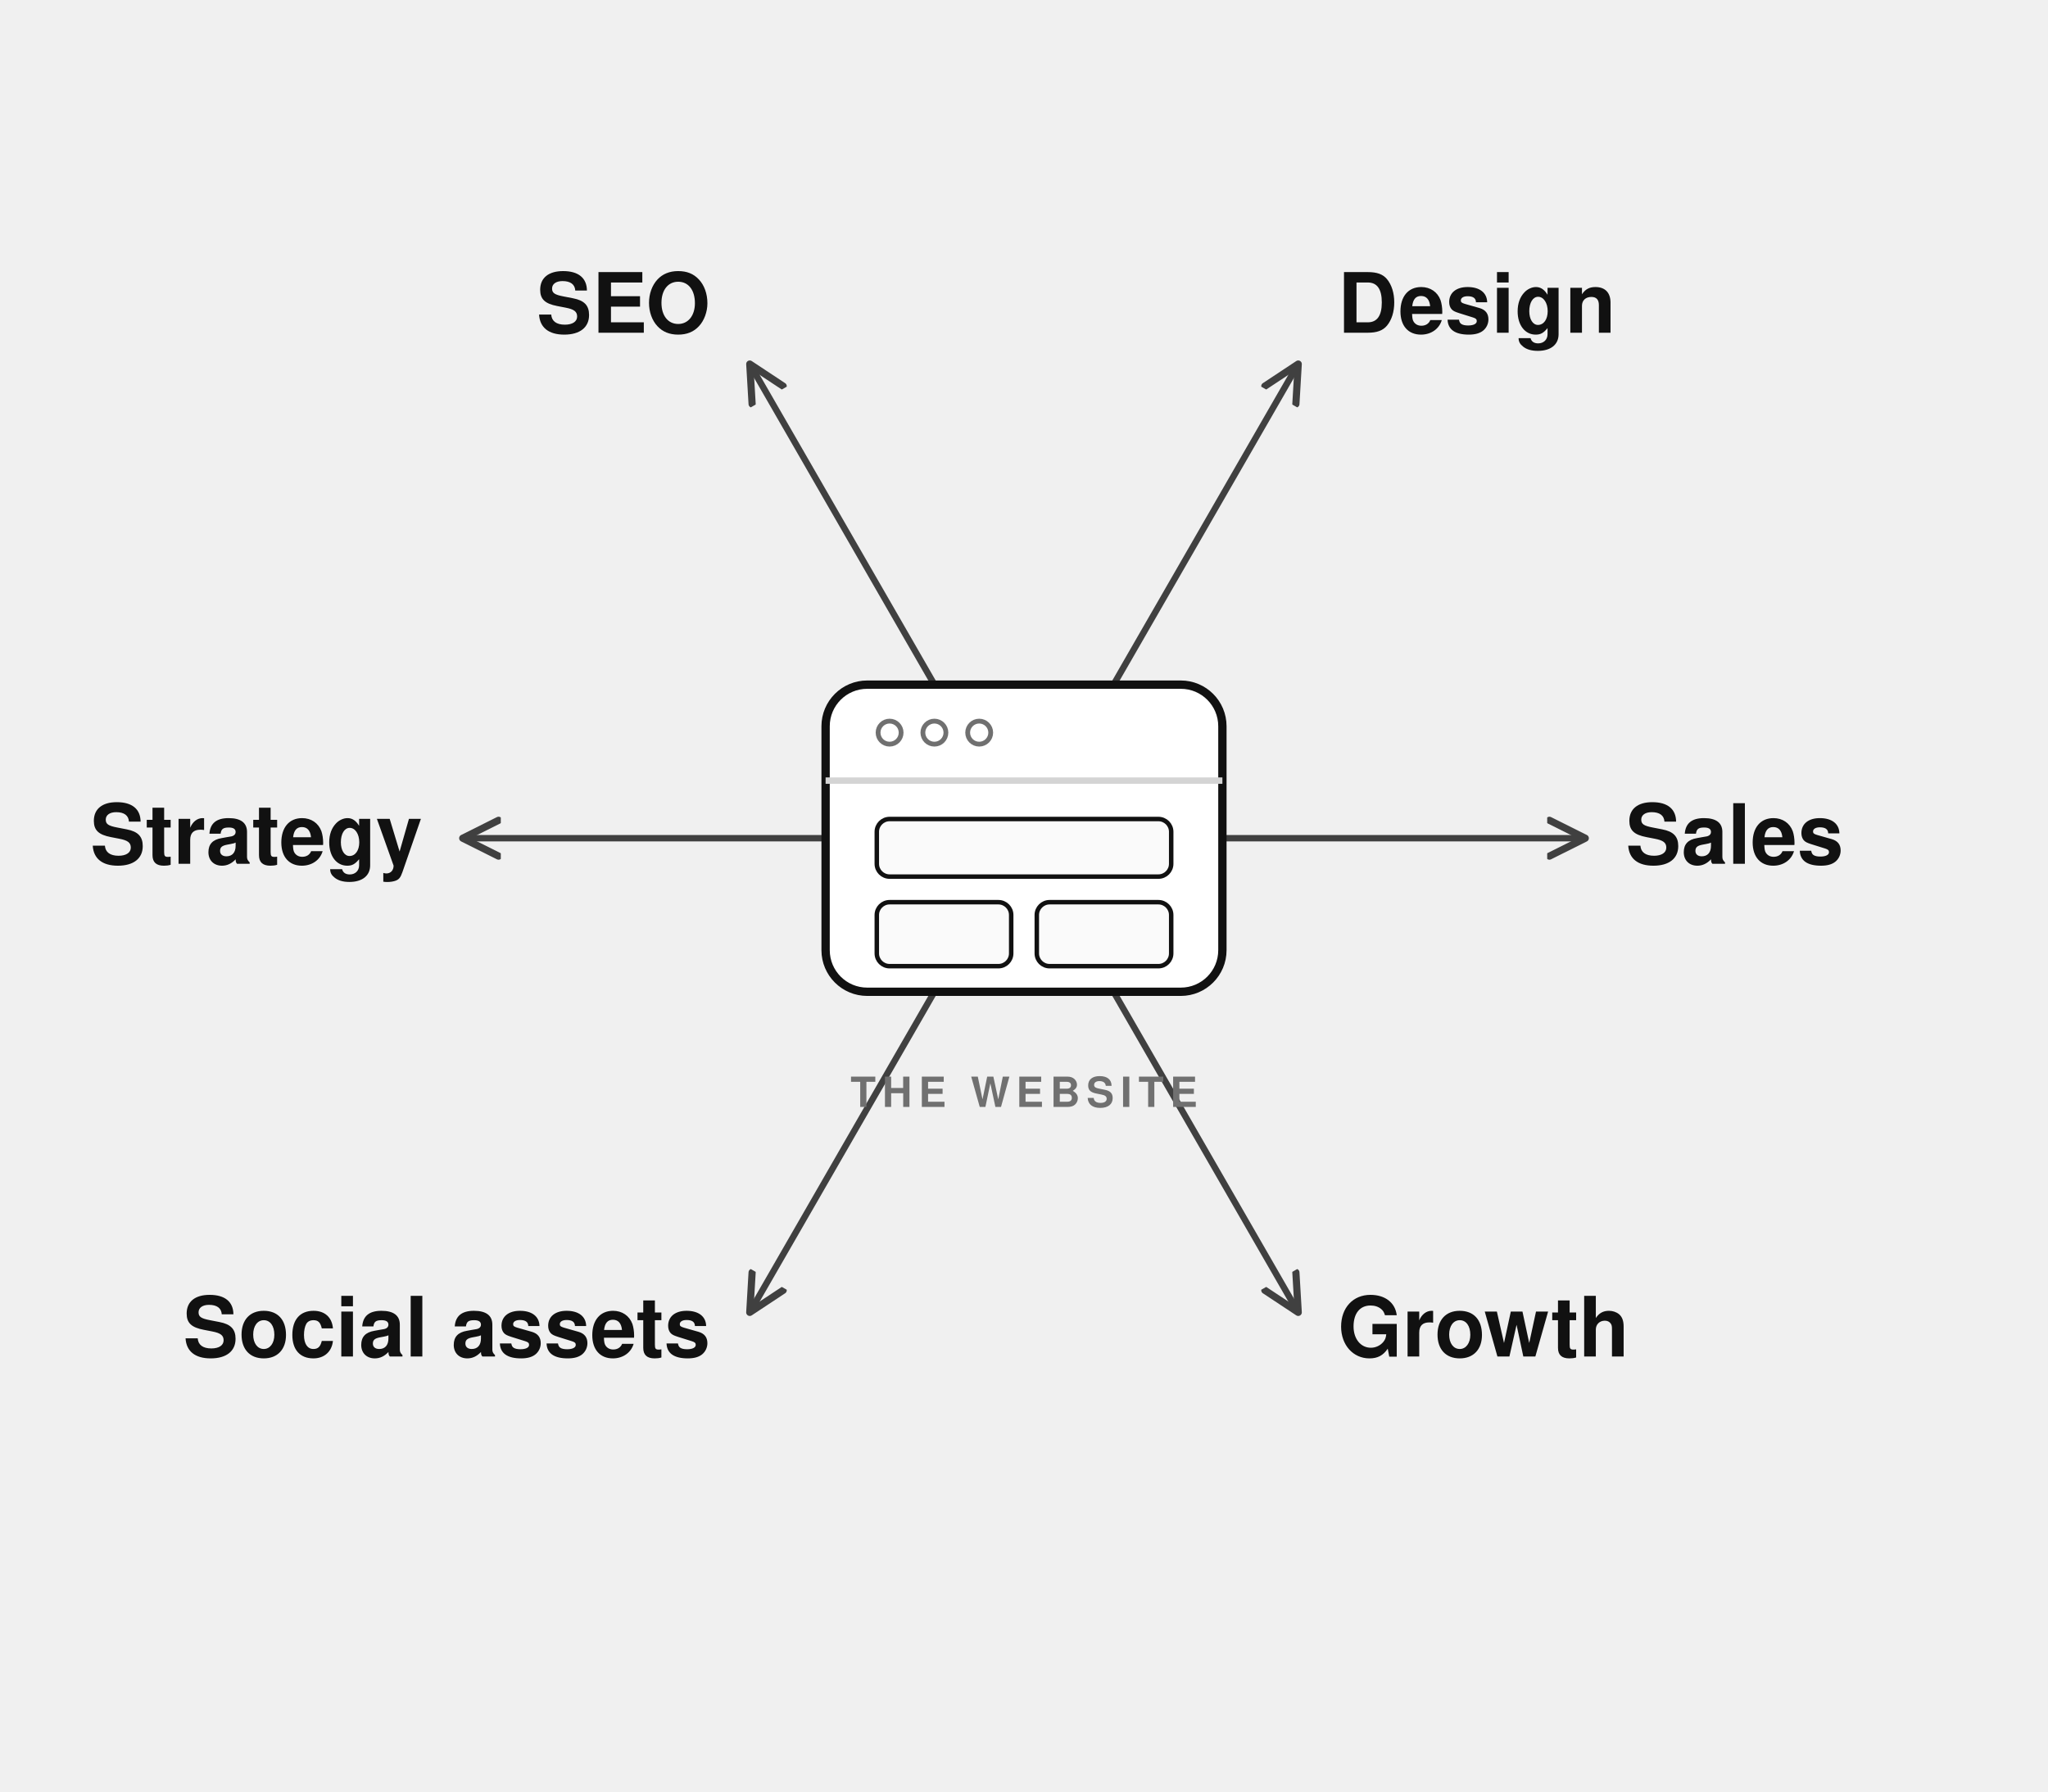
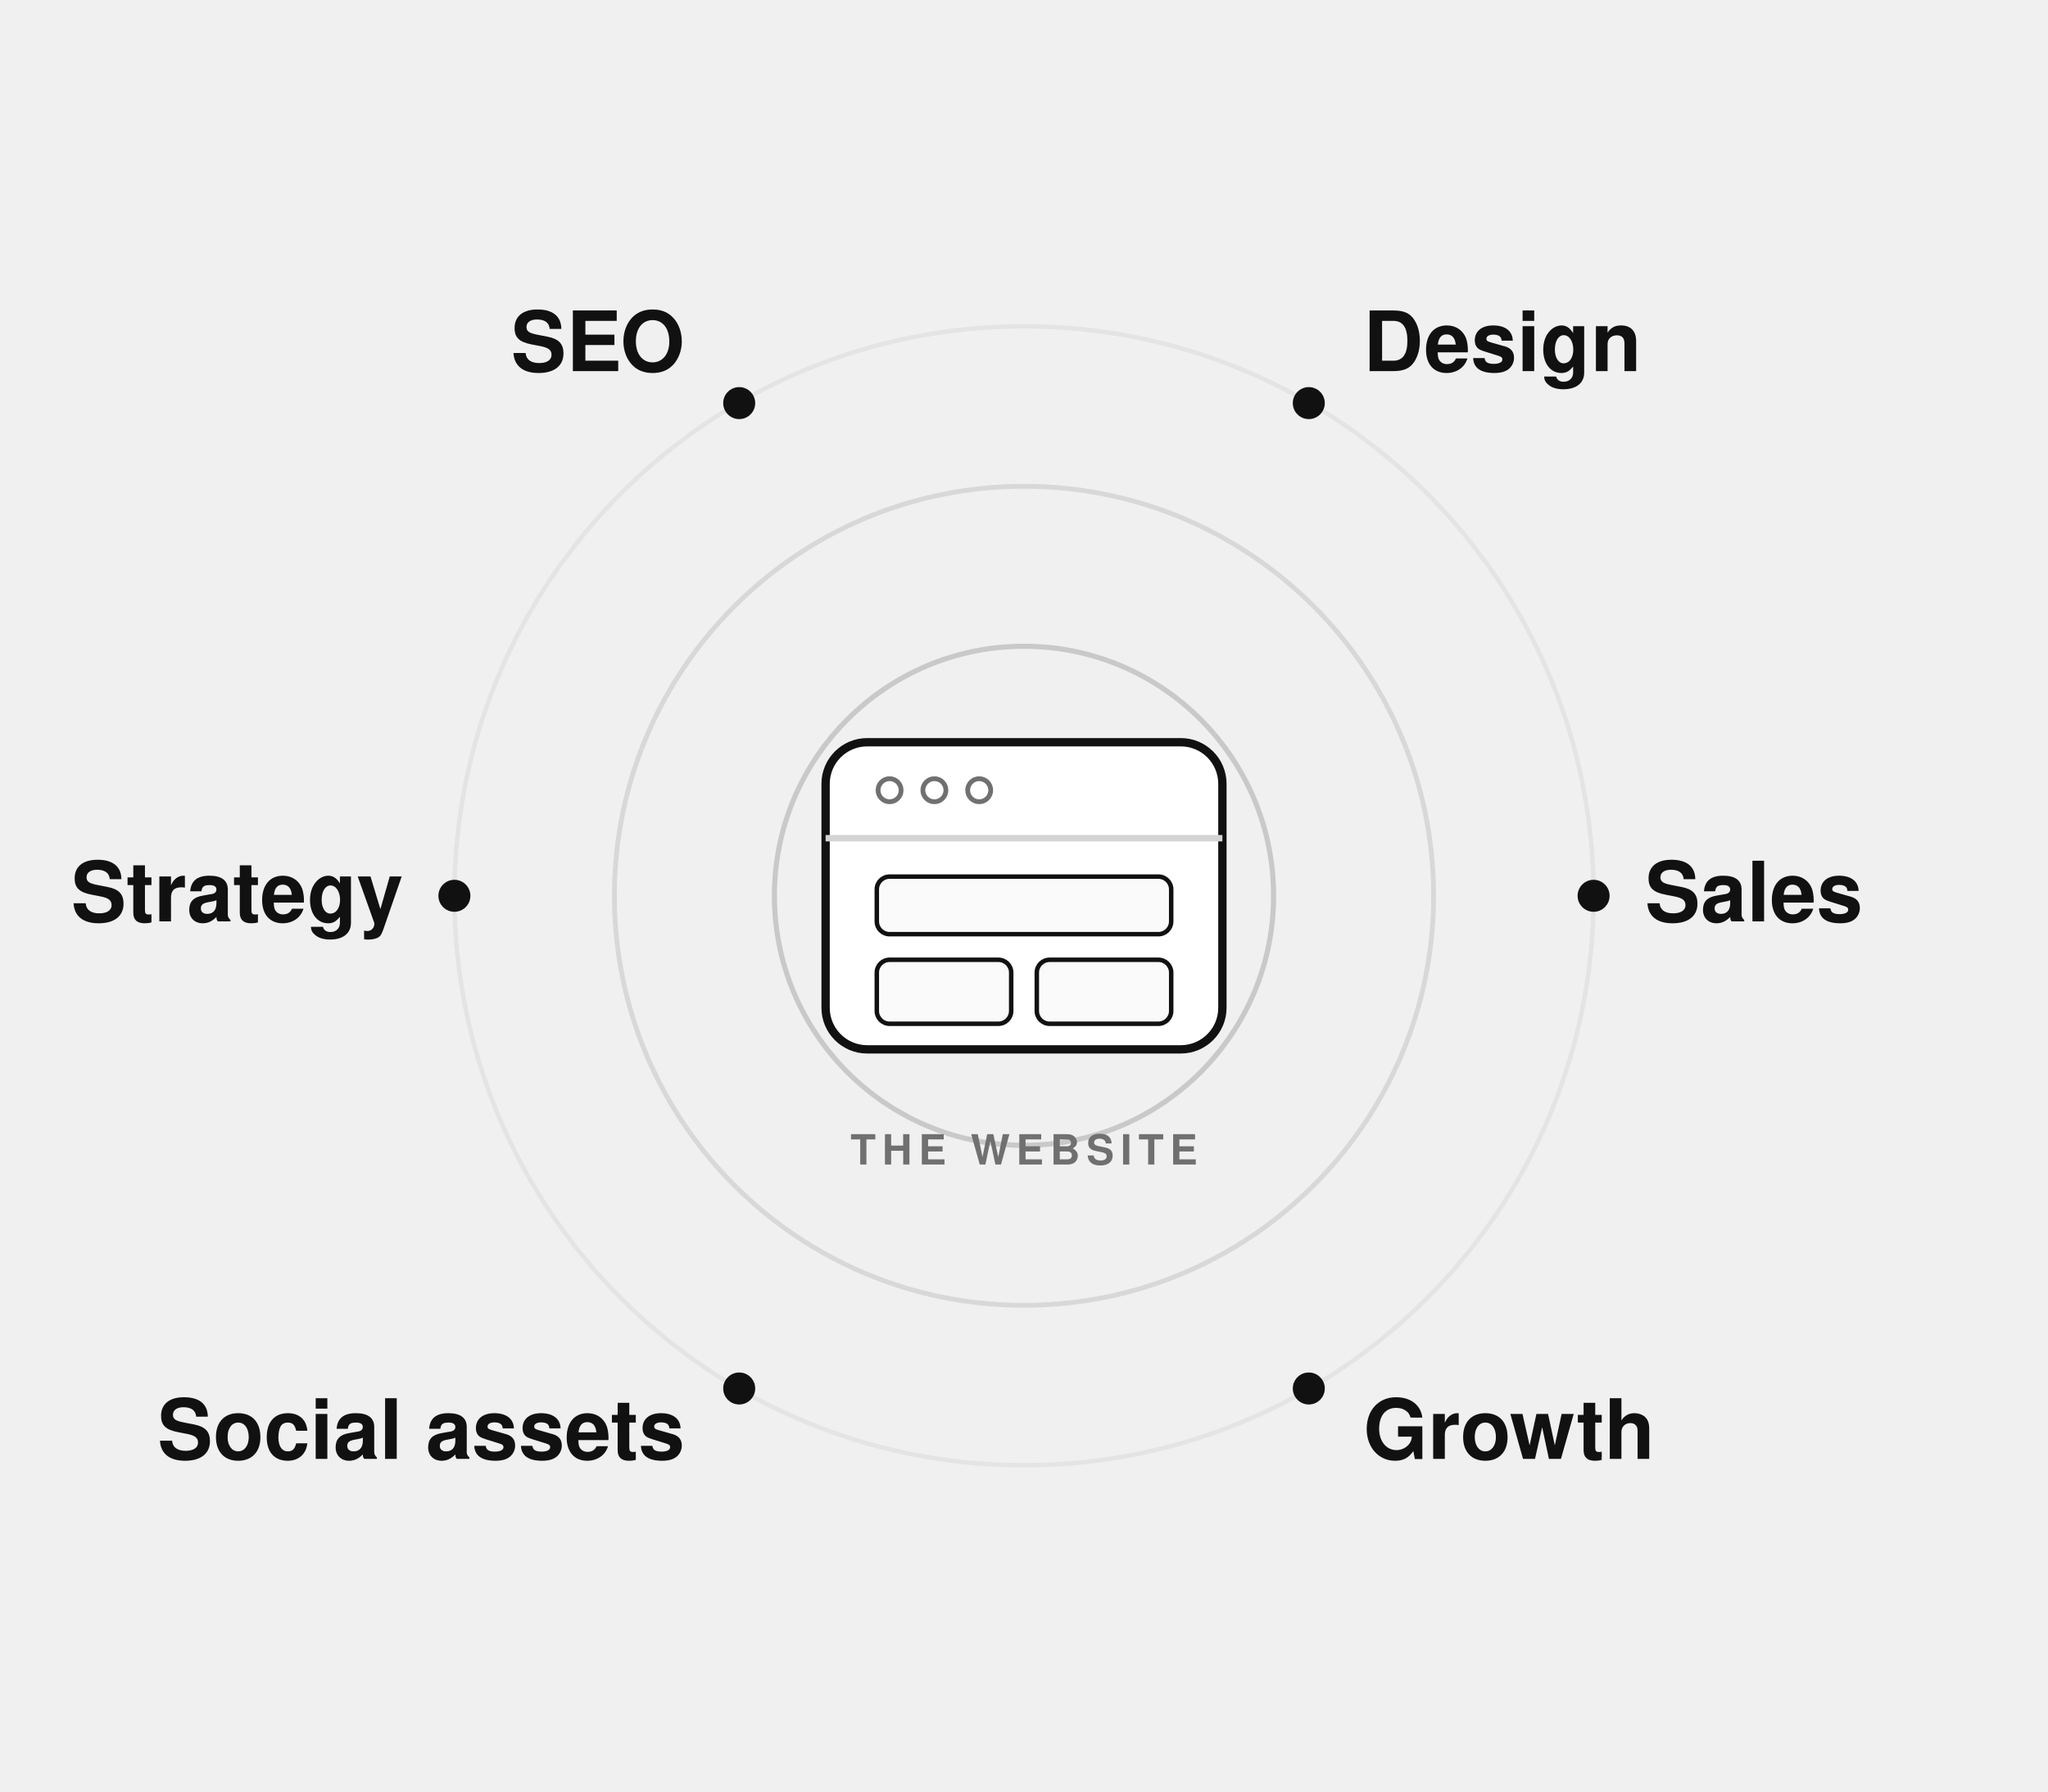
- <svg xmlns="http://www.w3.org/2000/svg" viewBox="0 0 640 560" fill="none" role="img" aria-label="The website at the center, with SEO, design, strategy, sales, social assets, and growth all radiating out from it like spokes.">
-   <defs>
-     <marker id="ah-dark" viewBox="0 0 10 10" refX="7.5" refY="5" markerWidth="7" markerHeight="7" orient="auto">
-       <path d="M0.5,1 L8.5,5 L0.5,9" fill="none" stroke="#404040" stroke-width="1.6" stroke-linecap="round" stroke-linejoin="round" />
-     </marker>
-   </defs>
-   <g stroke="#404040" stroke-width="2" stroke-linecap="round">
-     <path d="M292,214 L235,115" marker-end="url(#ah-dark)" />
-     <path d="M348,214 L405,115" marker-end="url(#ah-dark)" />
-     <path d="M258,262 L146,262" marker-end="url(#ah-dark)" />
-     <path d="M382,262 L494,262" marker-end="url(#ah-dark)" />
-     <path d="M292,310 L235,409" marker-end="url(#ah-dark)" />
-     <path d="M348,310 L405,409" marker-end="url(#ah-dark)" />
+ <svg xmlns="http://www.w3.org/2000/svg" viewBox="0 0 640 560" fill="none" role="img" aria-label="The website at the center, with concentric rings rippling outward, and SEO, design, strategy, sales, social assets, and growth sitting in an even orbit around it.">
+   <g fill="none">
+     <circle cx="320" cy="280" r="78" stroke="#c9c9c9" stroke-width="1.6" />
+     <circle cx="320" cy="280" r="128" stroke="#d8d8d8" stroke-width="1.5" />
+     <circle cx="320" cy="280" r="178" stroke="#e4e4e4" stroke-width="1.4" />
  </g>
-   <rect x="258" y="214" width="124" height="96" rx="13" fill="#ffffff" stroke="#111111" stroke-width="2.6" />
-   <line x1="258" y1="244" x2="382" y2="244" stroke="#d4d4d4" stroke-width="2" />
-   <circle cx="278" cy="229" r="3.6" fill="none" stroke="#707070" stroke-width="1.5" />
-   <circle cx="292" cy="229" r="3.6" fill="none" stroke="#707070" stroke-width="1.5" />
-   <circle cx="306" cy="229" r="3.6" fill="none" stroke="#707070" stroke-width="1.5" />
-   <rect x="274" y="256" width="92" height="18" rx="4" fill="#fafafa" stroke="#111111" stroke-width="1.4" />
-   <rect x="274" y="282" width="42" height="20" rx="4" fill="#fafafa" stroke="#111111" stroke-width="1.4" />
-   <rect x="324" y="282" width="42" height="20" rx="4" fill="#fafafa" stroke="#111111" stroke-width="1.4" />
-   <text x="320" y="346" text-anchor="middle" font-family="-apple-system, BlinkMacSystemFont, 'Segoe UI', system-ui, Helvetica, Arial, sans-serif" font-size="13" font-weight="600" letter-spacing="2" fill="#707070">THE WEBSITE</text>
+   <rect x="258" y="232" width="124" height="96" rx="13" fill="#ffffff" stroke="#111111" stroke-width="2.6" />
+   <line x1="258" y1="262" x2="382" y2="262" stroke="#d4d4d4" stroke-width="2" />
+   <circle cx="278" cy="247" r="3.6" fill="none" stroke="#707070" stroke-width="1.5" />
+   <circle cx="292" cy="247" r="3.6" fill="none" stroke="#707070" stroke-width="1.5" />
+   <circle cx="306" cy="247" r="3.6" fill="none" stroke="#707070" stroke-width="1.5" />
+   <rect x="274" y="274" width="92" height="18" rx="4" fill="#fafafa" stroke="#111111" stroke-width="1.4" />
+   <rect x="274" y="300" width="42" height="20" rx="4" fill="#fafafa" stroke="#111111" stroke-width="1.4" />
+   <rect x="324" y="300" width="42" height="20" rx="4" fill="#fafafa" stroke="#111111" stroke-width="1.4" />
+   <text x="320" y="364" text-anchor="middle" font-family="-apple-system, BlinkMacSystemFont, 'Segoe UI', system-ui, Helvetica, Arial, sans-serif" font-size="13" font-weight="600" letter-spacing="2" fill="#707070">THE WEBSITE</text>
+   <g fill="#111111">
+     <circle cx="231" cy="126" r="5" />
+     <circle cx="409" cy="126" r="5" />
+     <circle cx="142" cy="280" r="5" />
+     <circle cx="498" cy="280" r="5" />
+     <circle cx="231" cy="434" r="5" />
+     <circle cx="409" cy="434" r="5" />
+   </g>
  <g font-family="-apple-system, BlinkMacSystemFont, 'Segoe UI', system-ui, Helvetica, Arial, sans-serif" font-size="26" font-weight="600" fill="#111111">
-     <text x="222" y="104" text-anchor="end">SEO</text>
-     <text x="418" y="104" text-anchor="start">Design</text>
-     <text x="132" y="270" text-anchor="end">Strategy</text>
-     <text x="508" y="270" text-anchor="start">Sales</text>
-     <text x="222" y="424" text-anchor="end">Social assets</text>
-     <text x="418" y="424" text-anchor="start">Growth</text>
+     <text x="214" y="116" text-anchor="end">SEO</text>
+     <text x="426" y="116" text-anchor="start">Design</text>
+     <text x="126" y="288" text-anchor="end">Strategy</text>
+     <text x="514" y="288" text-anchor="start">Sales</text>
+     <text x="214" y="456" text-anchor="end">Social assets</text>
+     <text x="426" y="456" text-anchor="start">Growth</text>
  </g>
</svg>
